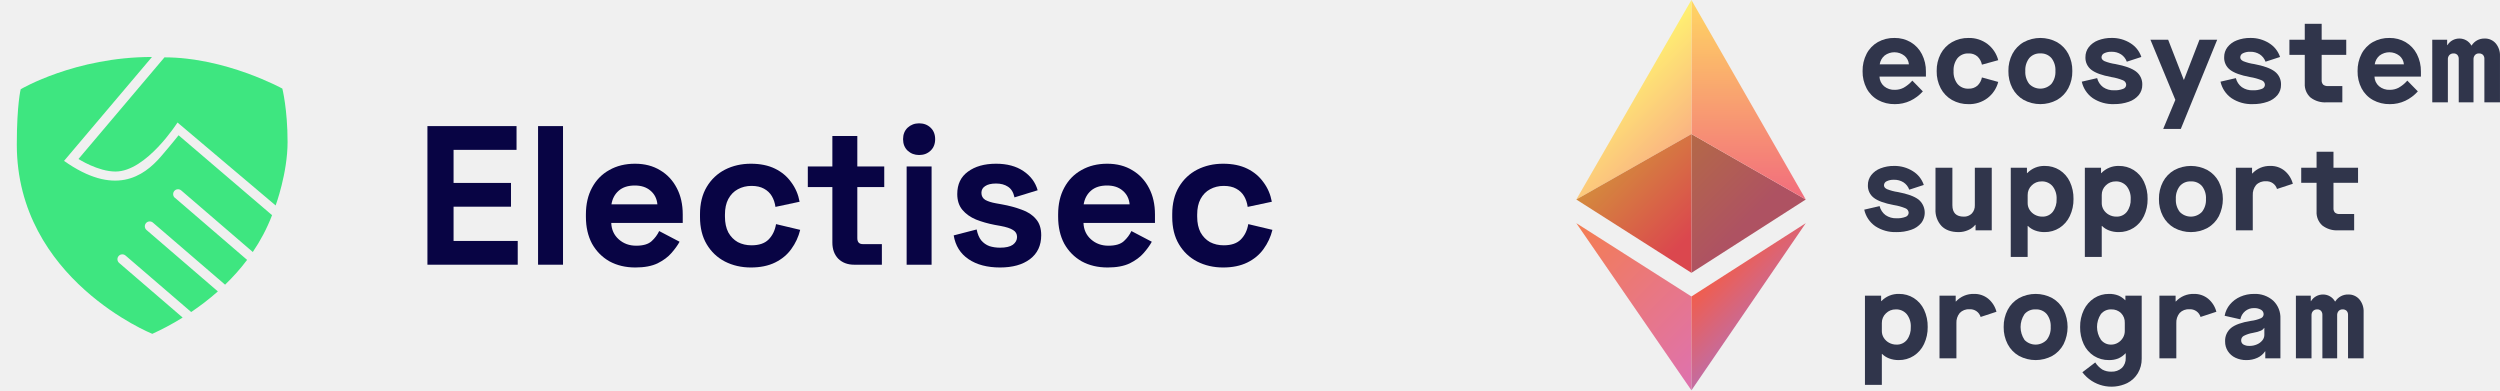
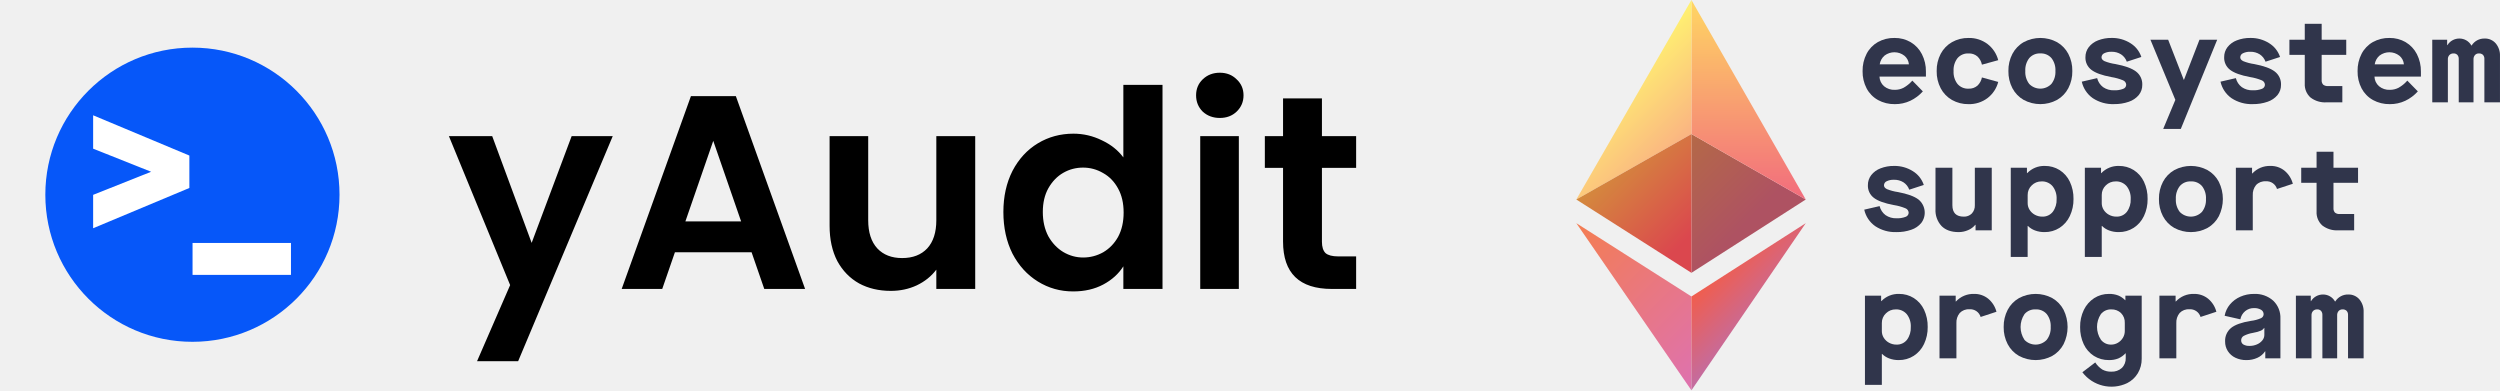
<svg xmlns="http://www.w3.org/2000/svg" xmlns:xlink="http://www.w3.org/1999/xlink" id="Layer_1" viewBox="0 0 1884.054 294.152" version="1.1" width="1884.054" height="294.152">
  <defs id="defs10">
    <style id="style2">.cls-1{fill:url(#linear-gradient);}.cls-2{fill:#022341;}.cls-3,.cls-4{fill:#fff;}.cls-5{fill:#31dd74;}.cls-6{fill:#3ee680;}.cls-7{fill:#080444;}.cls-8{fill:#39e180;}.cls-9{fill:#6cf1c7;}.cls-9,.cls-4{stroke:#022341;stroke-linecap:round;stroke-miterlimit:10;stroke-width:4.63px;}.cls-10{fill:url(#linear-gradient-2);}</style>
    <linearGradient id="linear-gradient" x1="404.14" y1="898.65" x2="905.32" y2="898.65" gradientUnits="userSpaceOnUse">
      <stop offset="0" stop-color="#18725f" id="stop4" />
      <stop offset="1" stop-color="#043b4d" id="stop6" />
    </linearGradient>
    <linearGradient id="linear-gradient-2" x1="223.15" y1="1038.95" x2="836.19" y2="1038.95" xlink:href="#linear-gradient" />
    <clipPath clipPathUnits="userSpaceOnUse" id="clipPath853">
      <rect style="opacity:1;vector-effect:none;fill:#000000;fill-opacity:1;stroke:none;stroke-width:2.268;stroke-linecap:round;stroke-linejoin:round;stroke-miterlimit:4;stroke-dasharray:none;stroke-dashoffset:0;stroke-opacity:1;paint-order:markers stroke fill" id="rect855" width="1110.578" height="291.983" x="232.022" y="294.577" />
    </clipPath>
    <style id="style4534">
      .cls-1 {
        fill: url(#linear-gradient);
      }

      .cls-2 {
        fill: url(#linear-gradient-2);
      }

      .cls-3 {
        fill: url(#linear-gradient-3);
      }

      .cls-4 {
        fill: url(#linear-gradient-4);
      }

      .cls-5 {
        fill: url(#linear-gradient-5);
      }

      .cls-6 {
        fill: url(#linear-gradient-6);
      }

      .cls-7 {
        fill: #30354b;
      }
    </style>
    <linearGradient gradientUnits="userSpaceOnUse" gradientTransform="matrix(1,0,0,-1,0,165.733)" y2="16.676" x2="56.307" y1="74.024" x1="-1.041" id="linear-gradient-27">
      <stop id="stop4536" stop-color="#f47d51" offset="0" />
      <stop id="stop4538" stop-color="#df72ac" offset="0.96" />
    </linearGradient>
    <linearGradient gradientUnits="userSpaceOnUse" gradientTransform="matrix(1,0,0,-1,0,165.733)" y2="35.72" x2="75.388" y1="54.938" x1="56.17" id="linear-gradient-2-1">
      <stop id="stop4541" stop-color="#f15d4c" offset="0" />
      <stop id="stop4543" stop-color="#c36ca1" offset="1" />
    </linearGradient>
    <linearGradient gradientUnits="userSpaceOnUse" gradientTransform="matrix(1,0,0,-1,0,165.733)" y2="69.485" x2="70.297" y1="102.188" x1="37.594" id="linear-gradient-3">
      <stop id="stop4546" stop-color="#b46947" offset="0" />
      <stop id="stop4548" stop-color="#ae5262" offset="0.896" />
    </linearGradient>
    <linearGradient gradientUnits="userSpaceOnUse" gradientTransform="matrix(1,0,0,-1,0,165.733)" y2="84.677" x2="70.003" y1="165.733" x1="70.003" id="linear-gradient-4">
      <stop id="stop4551" stop-color="#ffd663" offset="0" />
      <stop id="stop4553" stop-color="#f26c7d" offset="1" />
    </linearGradient>
    <linearGradient gradientUnits="userSpaceOnUse" gradientTransform="matrix(1,0,0,-1,0,165.733)" y2="106.543" x2="42.05" y1="133.775" x1="14.818" id="linear-gradient-5">
      <stop id="stop4556" stop-color="#fff171" offset="0" />
      <stop id="stop4558" stop-color="#fab382" offset="1" />
    </linearGradient>
    <linearGradient gradientUnits="userSpaceOnUse" gradientTransform="matrix(1,0,0,-1,0,165.733)" y2="64.834" x2="56.526" y1="103.018" x1="18.342" id="linear-gradient-6">
      <stop id="stop4561" stop-color="#d48a3d" offset="0" />
      <stop id="stop4563" stop-color="#db474e" offset="0.795" />
    </linearGradient>
    <style id="style2-3">.cls-1{fill:url(#linear-gradient);}.cls-2{fill:#022341;}.cls-3,.cls-4{fill:#fff;}.cls-5{fill:#31dd74;}.cls-6{fill:#3ee680;}.cls-7{fill:#080444;}.cls-8{fill:#39e180;}.cls-9{fill:#6cf1c7;}.cls-9,.cls-4{stroke:#022341;stroke-linecap:round;stroke-miterlimit:10;stroke-width:4.63px;}.cls-10{fill:url(#linear-gradient-2);}</style>
  </defs>
  <polygon class="cls-1" points="46.775,120.463 46.775,158.588 0,90.668 " id="polygon4568" style="fill:url(#linear-gradient-27);stroke:none" transform="matrix(1.854816,0,0,1.854816,1187.933,0)" />
  <polygon class="cls-2" points="93.231,90.668 46.775,158.588 46.775,120.463 " id="polygon4570" style="fill:url(#linear-gradient-2-1);stroke:none" transform="matrix(1.854816,0,0,1.854816,1187.933,0)" />
  <polygon style="fill:url(#linear-gradient-3);stroke:none" class="cls-3" points="93.231,81.056 46.775,54.465 46.775,110.851 " id="polygon4572" transform="matrix(1.854816,0,0,1.854816,1187.933,0)" />
  <polygon style="fill:url(#linear-gradient-4);stroke:none;stroke-width:4.63px;stroke-linecap:round;stroke-miterlimit:10" class="cls-4" points="93.231,81.056 46.775,0 46.775,54.465 " id="polygon4574" transform="matrix(1.854816,0,0,1.854816,1187.933,0)" />
  <polygon style="fill:url(#linear-gradient-5);stroke:none" class="cls-5" points="46.775,0 46.775,54.465 0,81.056 " id="polygon4576" transform="matrix(1.854816,0,0,1.854816,1187.933,0)" />
  <polygon style="fill:url(#linear-gradient-6);stroke:none" class="cls-6" points="46.775,54.465 46.775,110.851 0,81.056 " id="polygon4578" transform="matrix(1.854816,0,0,1.854816,1187.933,0)" />
  <path id="path4580" d="m 1403.682,53.623 a 27.474,27.474 0 0 1 3.029,-13.091 21.631,21.631 0 0 1 8.46,-8.816 24.784,24.784 0 0 1 12.557,-3.116 23.489,23.489 0 0 1 12.242,3.205 22.2,22.2 0 0 1 8.417,9.001 28.021,28.021 0 0 1 3.029,13.18 v 3.739 h -34.998 a 10.029,10.029 0 0 0 3.385,7.215 11.895,11.895 0 0 0 8.193,2.76 14.162,14.162 0 0 0 6.588,-1.56 25.316,25.316 0 0 0 6.59,-5.379 l 7.928,8.104 a 29.887,29.887 0 0 1 -9.441,7.08 26.841,26.841 0 0 1 -11.665,2.537 25.461,25.461 0 0 1 -12.735,-3.116 21.516,21.516 0 0 1 -8.549,-8.771 27.012,27.012 0 0 1 -3.029,-12.973 z m 34.91,-5.166 a 9.306,9.306 0 0 0 -3.43,-6.492 12.227,12.227 0 0 0 -14.915,-0.089 10.758,10.758 0 0 0 -3.652,6.59 z" class="cls-7" style="fill:#30354b;stroke-width:1.855" />
  <path id="path4582" d="m 1459.517,53.534 a 27.017,27.017 0 0 1 3.029,-12.958 21.904,21.904 0 0 1 8.504,-8.816 24.574,24.574 0 0 1 12.512,-3.153 22.842,22.842 0 0 1 14.247,4.541 22.462,22.462 0 0 1 8.105,12.201 l -12.29,3.383 a 11.587,11.587 0 0 0 -3.385,-6.19 9.536,9.536 0 0 0 -6.677,-2.27 10.331,10.331 0 0 0 -8.328,3.524 14.618,14.618 0 0 0 -2.982,9.751 14.614,14.614 0 0 0 2.982,9.751 10.326,10.326 0 0 0 8.328,3.524 9.536,9.536 0 0 0 6.677,-2.27 11.587,11.587 0 0 0 3.385,-6.19 l 12.29,3.383 a 22.454,22.454 0 0 1 -8.105,12.201 22.842,22.842 0 0 1 -14.247,4.541 24.574,24.574 0 0 1 -12.512,-3.153 21.887,21.887 0 0 1 -8.504,-8.816 27.006,27.006 0 0 1 -3.029,-12.984 z" class="cls-7" style="fill:#30354b;stroke-width:1.855" />
  <path id="path4584" d="m 1513.572,53.534 a 27.017,27.017 0 0 1 3.029,-12.958 21.904,21.904 0 0 1 8.504,-8.816 26.524,26.524 0 0 1 25.112,0 21.904,21.904 0 0 1 8.504,8.816 27.038,27.038 0 0 1 3.029,12.958 27.028,27.028 0 0 1 -3.029,12.958 21.887,21.887 0 0 1 -8.504,8.816 26.524,26.524 0 0 1 -25.112,0 21.887,21.887 0 0 1 -8.504,-8.816 27.006,27.006 0 0 1 -3.029,-12.958 z m 35.444,0 a 14.609,14.609 0 0 0 -2.984,-9.751 10.431,10.431 0 0 0 -8.413,-3.524 10.326,10.326 0 0 0 -8.326,3.524 14.609,14.609 0 0 0 -2.984,9.751 14.605,14.605 0 0 0 2.984,9.751 11.613,11.613 0 0 0 16.693,-0.045 14.505,14.505 0 0 0 3.031,-9.706 z" class="cls-7" style="fill:#30354b;stroke-width:1.855" />
  <path id="path4586" d="m 1568.873,61.548 11.578,-2.671 a 12.121,12.121 0 0 0 4.496,6.813 13.666,13.666 0 0 0 8.237,2.359 17.081,17.081 0 0 0 6.813,-1.068 3.339,3.339 0 0 0 2.361,-3.029 3.737,3.737 0 0 0 -2.411,-3.428 39.044,39.044 0 0 0 -8.818,-2.448 q -10.509,-1.959 -15.005,-5.433 a 11.383,11.383 0 0 1 -4.498,-9.528 12.195,12.195 0 0 1 2.495,-7.57 16.102,16.102 0 0 1 6.996,-5.127 27.18,27.18 0 0 1 10.287,-1.825 25.608,25.608 0 0 1 14.071,3.917 19.272,19.272 0 0 1 8.282,10.42 l -10.953,3.561 a 11.057,11.057 0 0 0 -4.32,-5.522 12.798,12.798 0 0 0 -7.169,-1.959 11.613,11.613 0 0 0 -5.52,1.113 3.402,3.402 0 0 0 -2.05,3.073 q 0,1.781 2.27,2.894 a 35.152,35.152 0 0 0 8.237,2.181 q 10.867,2.05 15.54,5.655 a 11.938,11.938 0 0 1 4.676,10.016 11.943,11.943 0 0 1 -2.626,7.66 16.593,16.593 0 0 1 -7.481,5.075 32.357,32.357 0 0 1 -11.177,1.781 27.219,27.219 0 0 1 -15.985,-4.452 20.609,20.609 0 0 1 -8.326,-12.461 z" class="cls-7" style="fill:#30354b;stroke-width:1.855" />
  <path id="path4588" d="m 1639.395,75.263 -18.784,-45.328 h 13.355 l 11.752,30.189 h 0.185 l 11.669,-30.189 h 13.355 l -27.429,67.235 h -13.268 z" class="cls-7" style="fill:#30354b;stroke-width:1.855" />
  <path id="path4590" d="m 1673.418,61.548 11.578,-2.671 a 12.13,12.13 0 0 0 4.496,6.813 13.672,13.672 0 0 0 8.239,2.359 17.075,17.075 0 0 0 6.811,-1.068 3.339,3.339 0 0 0 2.361,-3.029 3.737,3.737 0 0 0 -2.411,-3.428 38.983,38.983 0 0 0 -8.818,-2.448 q -10.506,-1.959 -15.005,-5.433 a 11.383,11.383 0 0 1 -4.498,-9.528 12.207,12.207 0 0 1 2.495,-7.57 16.107,16.107 0 0 1 6.991,-5.121 27.173,27.173 0 0 1 10.287,-1.825 25.613,25.613 0 0 1 14.071,3.917 19.268,19.268 0 0 1 8.28,10.42 l -10.943,3.561 a 11.047,11.047 0 0 0 -4.32,-5.522 12.778,12.778 0 0 0 -7.167,-1.959 11.626,11.626 0 0 0 -5.522,1.113 3.4,3.4 0 0 0 -2.04,3.073 q 0,1.781 2.268,2.894 a 35.175,35.175 0 0 0 8.239,2.181 q 10.864,2.05 15.54,5.655 a 11.941,11.941 0 0 1 4.674,10.016 11.932,11.932 0 0 1 -2.627,7.66 16.593,16.593 0 0 1 -7.48,5.075 32.354,32.354 0 0 1 -11.175,1.781 27.225,27.225 0 0 1 -15.987,-4.452 20.609,20.609 0 0 1 -8.335,-12.466 z" class="cls-7" style="fill:#30354b;stroke-width:1.855" />
  <path id="path4592" d="m 1749.649,41.333 v 18.969 a 4.637,4.637 0 0 0 1.113,3.472 5.245,5.245 0 0 0 3.699,1.07 h 10.775 v 12.288 h -11.932 a 17.955,17.955 0 0 1 -12.114,-3.697 13.19,13.19 0 0 1 -4.266,-10.552 V 41.333 h -11.578 V 29.935 h 11.578 V 17.912 h 12.735 v 12.023 h 18.522 V 41.333 Z" class="cls-7" style="fill:#30354b;stroke-width:1.855" />
  <path id="path4594" d="m 1776.719,53.623 a 27.474,27.474 0 0 1 3.029,-13.091 21.631,21.631 0 0 1 8.46,-8.814 24.782,24.782 0 0 1 12.555,-3.116 23.491,23.491 0 0 1 12.242,3.205 22.2,22.2 0 0 1 8.419,9 28.021,28.021 0 0 1 3.029,13.18 v 3.739 H 1789.45 a 10.016,10.016 0 0 0 3.383,7.215 11.902,11.902 0 0 0 8.193,2.76 14.18,14.18 0 0 0 6.59,-1.56 25.311,25.311 0 0 0 6.588,-5.379 l 7.928,8.104 a 29.887,29.887 0 0 1 -9.441,7.08 26.841,26.841 0 0 1 -11.665,2.537 25.461,25.461 0 0 1 -12.735,-3.116 21.503,21.503 0 0 1 -8.549,-8.771 27.012,27.012 0 0 1 -3.023,-12.973 z m 34.91,-5.166 a 9.309,9.309 0 0 0 -3.428,-6.492 12.231,12.231 0 0 0 -14.916,-0.089 10.767,10.767 0 0 0 -3.652,6.59 z" class="cls-7" style="fill:#30354b;stroke-width:1.855" />
  <path id="path4596" d="m 1832.999,29.935 h 11.22 v 4.095 h 0.185 a 10.47,10.47 0 0 1 3.873,-3.695 10.665,10.665 0 0 1 5.208,-1.298 10.287,10.287 0 0 1 8.996,5.253 h 0.185 a 11.222,11.222 0 0 1 9.795,-5.253 10.611,10.611 0 0 1 8.371,3.65 13.911,13.911 0 0 1 3.207,9.528 v 34.917 h -11.756 V 44.451 a 4.229,4.229 0 0 0 -1.068,-3.118 4.099,4.099 0 0 0 -3.029,-1.068 3.869,3.869 0 0 0 -2.983,1.202 4.591,4.591 0 0 0 -1.113,3.251 v 32.415 h -11.129 V 44.451 a 4.372,4.372 0 0 0 -1.024,-3.073 3.736,3.736 0 0 0 -2.893,-1.113 4.129,4.129 0 0 0 -3.118,1.202 4.492,4.492 0 0 0 -1.157,3.251 v 32.415 h -11.754 z" class="cls-7" style="fill:#30354b;stroke-width:1.855" />
  <path id="path4598" d="m 1404.93,157.999 11.576,-2.673 a 12.105,12.105 0 0 0 4.498,6.813 13.65,13.65 0 0 0 8.237,2.361 17.075,17.075 0 0 0 6.811,-1.068 3.339,3.339 0 0 0 2.361,-3.027 3.739,3.739 0 0 0 -2.411,-3.43 38.921,38.921 0 0 0 -8.816,-2.448 q -10.511,-1.959 -15.007,-5.433 a 11.379,11.379 0 0 1 -4.496,-9.528 12.205,12.205 0 0 1 2.493,-7.569 16.118,16.118 0 0 1 6.991,-5.121 27.173,27.173 0 0 1 10.287,-1.825 25.613,25.613 0 0 1 14.071,3.917 19.268,19.268 0 0 1 8.28,10.42 l -10.953,3.563 a 11.051,11.051 0 0 0 -4.318,-5.524 12.798,12.798 0 0 0 -7.171,-1.959 11.622,11.622 0 0 0 -5.52,1.113 3.4,3.4 0 0 0 -2.04,3.073 q 0,1.781 2.27,2.894 a 35.219,35.219 0 0 0 8.237,2.181 q 10.864,2.051 15.54,5.655 a 12.819,12.819 0 0 1 2.04,17.678 16.588,16.588 0 0 1 -7.479,5.075 32.372,32.372 0 0 1 -11.177,1.781 27.218,27.218 0 0 1 -15.987,-4.452 20.588,20.588 0 0 1 -8.317,-12.468 z" class="cls-7" style="fill:#30354b;stroke-width:1.855" />
  <path id="path4600" d="m 1458.627,157.554 v -31.161 h 12.735 v 28.23 q 0,8.64 8.549,8.638 a 8.068,8.068 0 0 0 6.101,-2.361 8.666,8.666 0 0 0 2.27,-6.277 v -28.238 h 12.744 v 47.198 h -12.201 v -4.186 h -0.176 a 13.755,13.755 0 0 1 -5.388,4.008 17.571,17.571 0 0 1 -7.169,1.514 q -8.373,0 -12.913,-4.585 a 17.374,17.374 0 0 1 -4.552,-12.78 z" class="cls-7" style="fill:#30354b;stroke-width:1.855" />
  <path id="path4602" d="m 1515.355,126.385 h 12.195 v 4.095 h 0.176 a 17.684,17.684 0 0 1 13.271,-5.431 20.516,20.516 0 0 1 11.175,3.116 20.978,20.978 0 0 1 7.701,8.771 29.395,29.395 0 0 1 2.764,13.047 29.043,29.043 0 0 1 -2.764,12.824 21.419,21.419 0 0 1 -7.748,8.903 20.46,20.46 0 0 1 -11.314,3.205 19.782,19.782 0 0 1 -7.213,-1.246 15.248,15.248 0 0 1 -5.344,-3.383 h -0.176 v 23.332 h -12.735 z m 34.551,23.599 a 14.544,14.544 0 0 0 -3.029,-9.662 10.328,10.328 0 0 0 -8.369,-3.608 10.179,10.179 0 0 0 -7.347,2.984 9.73,9.73 0 0 0 -3.071,7.258 v 6.143 a 9.33,9.33 0 0 0 1.425,4.988 10.645,10.645 0 0 0 3.962,3.739 11.331,11.331 0 0 0 5.655,1.426 9.567,9.567 0 0 0 7.881,-3.608 14.992,14.992 0 0 0 2.893,-9.662 z" class="cls-7" style="fill:#30354b;stroke-width:1.855" />
  <path id="path4604" d="m 1571.188,126.385 h 12.201 v 4.095 h 0.185 a 17.68,17.68 0 0 1 13.269,-5.431 20.516,20.516 0 0 1 11.175,3.116 20.971,20.971 0 0 1 7.703,8.771 29.395,29.395 0 0 1 2.762,13.047 29.043,29.043 0 0 1 -2.762,12.824 21.419,21.419 0 0 1 -7.748,8.903 20.468,20.468 0 0 1 -11.314,3.205 19.763,19.763 0 0 1 -7.212,-1.246 15.209,15.209 0 0 1 -5.344,-3.383 h -0.185 v 23.332 h -12.735 z m 34.553,23.599 a 14.544,14.544 0 0 0 -3.029,-9.662 10.335,10.335 0 0 0 -8.371,-3.608 10.183,10.183 0 0 0 -7.347,2.984 9.738,9.738 0 0 0 -3.072,7.258 v 6.143 a 9.345,9.345 0 0 0 1.425,4.988 10.645,10.645 0 0 0 3.962,3.739 11.337,11.337 0 0 0 5.655,1.426 9.567,9.567 0 0 0 7.881,-3.608 14.992,14.992 0 0 0 2.895,-9.662 z" class="cls-7" style="fill:#30354b;stroke-width:1.855" />
  <path id="path4606" d="m 1627.024,149.984 a 27.012,27.012 0 0 1 3.029,-12.958 21.887,21.887 0 0 1 8.504,-8.816 26.524,26.524 0 0 1 25.112,0 21.904,21.904 0 0 1 8.504,8.816 29.232,29.232 0 0 1 0,25.915 21.887,21.887 0 0 1 -8.504,8.816 26.524,26.524 0 0 1 -25.112,0 21.887,21.887 0 0 1 -8.504,-8.816 27.006,27.006 0 0 1 -3.029,-12.958 z m 35.444,0 a 14.609,14.609 0 0 0 -2.984,-9.751 10.431,10.431 0 0 0 -8.415,-3.524 10.322,10.322 0 0 0 -8.324,3.524 14.607,14.607 0 0 0 -2.983,9.751 14.601,14.601 0 0 0 2.983,9.751 11.613,11.613 0 0 0 16.693,-0.044 14.505,14.505 0 0 0 3.031,-9.706 z" class="cls-7" style="fill:#30354b;stroke-width:1.855" />
  <path id="path4608" d="m 1684.998,126.385 h 12.199 v 4.363 h 0.185 a 17.83,17.83 0 0 1 13.716,-5.698 16.322,16.322 0 0 1 10.597,3.606 18.973,18.973 0 0 1 6.234,9.842 l -11.934,3.917 a 8.161,8.161 0 0 0 -8.46,-5.789 9.252,9.252 0 0 0 -7.302,2.806 11.185,11.185 0 0 0 -2.493,7.701 v 26.45 h -12.735 z" class="cls-7" style="fill:#30354b;stroke-width:1.855" />
  <path id="path4610" d="m 1758.554,137.783 v 18.969 a 4.637,4.637 0 0 0 1.113,3.472 5.234,5.234 0 0 0 3.697,1.068 h 10.777 v 12.29 h -11.934 a 17.962,17.962 0 0 1 -12.112,-3.695 13.195,13.195 0 0 1 -4.275,-10.552 v -21.553 h -11.576 v -11.398 h 11.576 v -12.023 h 12.737 v 12.023 h 18.522 v 11.398 z" class="cls-7" style="fill:#30354b;stroke-width:1.855" />
  <path id="path4612" d="m 1405.464,222.836 h 12.199 v 4.097 h 0.185 a 17.686,17.686 0 0 1 13.269,-5.435 20.512,20.512 0 0 1 11.175,3.118 20.985,20.985 0 0 1 7.705,8.771 29.425,29.425 0 0 1 2.76,13.047 29.067,29.067 0 0 1 -2.76,12.824 21.423,21.423 0 0 1 -7.749,8.903 20.466,20.466 0 0 1 -11.314,3.205 19.774,19.774 0 0 1 -7.213,-1.246 15.248,15.248 0 0 1 -5.344,-3.383 h -0.176 v 23.332 h -12.735 z m 34.551,23.599 a 14.544,14.544 0 0 0 -3.027,-9.662 10.344,10.344 0 0 0 -8.371,-3.608 10.172,10.172 0 0 0 -7.347,2.984 9.734,9.734 0 0 0 -3.072,7.258 v 6.143 a 9.33,9.33 0 0 0 1.425,4.988 10.645,10.645 0 0 0 3.962,3.739 11.331,11.331 0 0 0 5.655,1.426 9.569,9.569 0 0 0 7.881,-3.608 14.992,14.992 0 0 0 2.893,-9.662 z" class="cls-7" style="fill:#30354b;stroke-width:1.855" />
  <path id="path4614" d="m 1461.656,222.836 h 12.199 v 4.363 h 0.185 a 17.832,17.832 0 0 1 13.713,-5.7 16.322,16.322 0 0 1 10.597,3.608 18.953,18.953 0 0 1 6.234,9.84 l -11.932,3.919 a 8.161,8.161 0 0 0 -8.46,-5.789 9.252,9.252 0 0 0 -7.302,2.806 11.177,11.177 0 0 0 -2.495,7.701 v 26.45 h -12.733 z" class="cls-7" style="fill:#30354b;stroke-width:1.855" />
  <path id="path4616" d="m 1510.011,246.435 a 27.032,27.032 0 0 1 3.027,-12.958 21.918,21.918 0 0 1 8.506,-8.816 26.507,26.507 0 0 1 25.112,0 21.911,21.911 0 0 1 8.502,8.816 29.232,29.232 0 0 1 0,25.915 21.887,21.887 0 0 1 -8.504,8.814 26.524,26.524 0 0 1 -25.112,0 21.887,21.887 0 0 1 -8.506,-8.816 27.027,27.027 0 0 1 -3.025,-12.956 z m 35.444,0 a 14.618,14.618 0 0 0 -2.984,-9.751 10.435,10.435 0 0 0 -8.415,-3.524 10.328,10.328 0 0 0 -8.326,3.524 17.435,17.435 0 0 0 0,19.502 11.613,11.613 0 0 0 16.693,-0.044 14.505,14.505 0 0 0 3.033,-9.706 z" class="cls-7" style="fill:#30354b;stroke-width:1.855" />
  <path id="path4618" d="m 1569.319,280.541 9.708,-7.39 a 17.704,17.704 0 0 0 5.379,5.379 13.331,13.331 0 0 0 6.724,1.56 11.108,11.108 0 0 0 7.926,-2.762 9.992,9.992 0 0 0 2.938,-7.659 v -3.383 h -0.176 a 16.489,16.489 0 0 1 -5.477,3.873 18.218,18.218 0 0 1 -6.991,1.202 20.609,20.609 0 0 1 -11.353,-3.153 20.939,20.939 0 0 1 -7.659,-8.816 29.529,29.529 0 0 1 -2.717,-12.958 28.564,28.564 0 0 1 2.806,-12.869 21.902,21.902 0 0 1 7.746,-8.86 20.236,20.236 0 0 1 11.266,-3.207 18.211,18.211 0 0 1 6.863,1.159 15.872,15.872 0 0 1 5.255,3.561 h 0.185 v -3.383 h 12.29 v 47.376 a 21.024,21.024 0 0 1 -2.895,11.044 19.822,19.822 0 0 1 -8.061,7.479 27.535,27.535 0 0 1 -33.758,-8.193 z m 31.97,-31.079 v -6.143 a 9.831,9.831 0 0 0 -2.849,-7.393 10.07,10.07 0 0 0 -7.302,-2.76 9.614,9.614 0 0 0 -7.881,3.563 17.465,17.465 0 0 0 0.044,19.323 9.46,9.46 0 0 0 7.748,3.652 9.808,9.808 0 0 0 5.032,-1.38 10.611,10.611 0 0 0 3.784,-3.741 9.727,9.727 0 0 0 1.425,-5.121 z" class="cls-7" style="fill:#30354b;stroke-width:1.855" />
  <path id="path4620" d="m 1627.382,222.836 h 12.199 v 4.363 h 0.185 a 17.834,17.834 0 0 1 13.714,-5.7 16.322,16.322 0 0 1 10.597,3.608 18.953,18.953 0 0 1 6.234,9.84 l -11.932,3.919 a 8.161,8.161 0 0 0 -8.462,-5.789 9.248,9.248 0 0 0 -7.301,2.806 11.177,11.177 0 0 0 -2.495,7.701 v 26.45 h -12.733 z" class="cls-7" style="fill:#30354b;stroke-width:1.855" />
  <path id="path4622" d="m 1676.892,257.389 a 12.455,12.455 0 0 1 4.498,-10.242 q 4.496,-3.65 15.005,-5.344 a 25.862,25.862 0 0 0 7.525,-2.003 3.339,3.339 0 0 0 2.005,-2.983 3.839,3.839 0 0 0 -1.96,-3.385 9.882,9.882 0 0 0 -5.342,-1.246 10.105,10.105 0 0 0 -6.635,2.315 10.482,10.482 0 0 0 -3.606,6.145 l -11.845,-2.671 a 18.335,18.335 0 0 1 4.006,-8.549 21.204,21.204 0 0 1 7.838,-5.833 24.977,24.977 0 0 1 10.24,-2.094 20.403,20.403 0 0 1 14.514,5.077 17.649,17.649 0 0 1 5.433,13.54 v 29.922 h -11.4 v -5.255 h -0.176 a 13.612,13.612 0 0 1 -5.75,4.854 19.355,19.355 0 0 1 -8.326,1.736 18.641,18.641 0 0 1 -8.282,-1.781 13.709,13.709 0 0 1 -5.7,-4.988 13.095,13.095 0 0 1 -2.044,-7.215 z m 29.568,-4.899 v -5.344 h -0.185 a 5.511,5.511 0 0 1 -2.673,2.139 32.12,32.12 0 0 1 -5.876,1.603 22.79,22.79 0 0 0 -6.863,2.27 3.767,3.767 0 0 0 -1.87,3.339 3.483,3.483 0 0 0 1.647,3.118 8.783,8.783 0 0 0 4.765,1.068 13.592,13.592 0 0 0 5.433,-1.113 10.294,10.294 0 0 0 4.096,-3.027 6.442,6.442 0 0 0 1.526,-4.053 z" class="cls-7" style="fill:#30354b;stroke-width:1.855" />
  <path id="path4624" d="m 1730.235,222.836 h 11.22 v 4.097 h 0.185 a 10.504,10.504 0 0 1 3.873,-3.697 10.68,10.68 0 0 1 5.21,-1.298 10.289,10.289 0 0 1 8.996,5.255 h 0.185 a 11.225,11.225 0 0 1 9.797,-5.255 10.613,10.613 0 0 1 8.371,3.652 13.911,13.911 0 0 1 3.207,9.53 v 34.908 h -11.756 v -32.682 a 4.235,4.235 0 0 0 -1.068,-3.118 4.107,4.107 0 0 0 -3.029,-1.068 3.871,3.871 0 0 0 -2.984,1.204 4.591,4.591 0 0 0 -1.113,3.25 v 32.415 h -11.129 v -32.682 a 4.374,4.374 0 0 0 -1.024,-3.072 3.732,3.732 0 0 0 -2.893,-1.113 4.12,4.12 0 0 0 -3.118,1.204 4.485,4.485 0 0 0 -1.157,3.25 v 32.415 h -11.754 z" class="cls-7" style="fill:#30354b;stroke-width:1.855" />
-   <g id="g916" transform="translate(12.66467,42.93571)">
-     <g id="g841">
-       <path class="cls-6" d="m 200.144,23.844 c 0,0 -42.716,-23.557 -88.857,-23.557 L 46.473,76.88 c 0,0 14.651,9.458 27.91,9.458 23.269,0 46.716,-36.948 46.716,-36.948 l 73.963,62.516 c 0,0 8.994,-24.374 8.994,-47.776 0,-24.706 -3.933,-40.263 -3.933,-40.263 z" id="path16-6" style="fill:#3ee680;stroke-width:2.21" />
-       <path class="cls-6" d="m 119.109,106.16 c -1.547,-1.326 -1.702,-3.646 -0.398,-5.193 1.304,-1.547 3.646,-1.702 5.193,-0.398 l 53.942,46.406 c 5.679,-8.375 10.651,-17.612 14.519,-27.755 L 121.916,59.002 c 0,0 -4.088,5.304 -13.171,15.867 C 95.243,90.581 73.388,105.055 35.6,78.316 L 101.873,0 C 43.931,0 2.939,24.308 2.939,24.308 2.939,24.308 0,35.843 0,66.029 c 0,101.63 102.116,142.622 102.116,142.622 6.629,-3.005 14.496,-7.049 22.872,-12.265 L 77.123,155.218 c -1.547,-1.326 -1.724,-3.646 -0.398,-5.193 1.326,-1.547 3.646,-1.702 5.193,-0.398 l 49.5,42.583 c 6.629,-4.464 13.458,-9.635 20.109,-15.535 L 97.763,130.402 c -1.547,-1.326 -1.702,-3.646 -0.398,-5.193 1.326,-1.547 3.646,-1.702 5.193,-0.398 l 54.406,46.804 c 5.834,-5.635 11.447,-11.845 16.596,-18.695 l -54.45,-46.848 z" id="path18-2" style="fill:#3ee680;stroke-width:2.21" />
-     </g>
-     <g id="text837" style="font-style:normal;font-variant:normal;font-weight:bold;font-stretch:normal;font-size:149.232px;line-height:116.587px;font-family:'Space Grotesk';-inkscape-font-specification:'Space Grotesk, Bold';font-variant-ligatures:normal;font-variant-caps:normal;font-variant-numeric:normal;font-feature-settings:normal;text-align:start;letter-spacing:0px;word-spacing:0px;writing-mode:lr-tb;text-anchor:start;fill:#080444;fill-opacity:1;stroke:none;stroke-width:4.663" aria-label="Electisec">
-       <path id="path840" style="stroke-width:4.663" d="M 309.455,156.557 V 52.095 h 67.154 v 17.908 h -47.456 v 24.922 h 43.277 V 112.832 H 329.153 V 138.649 h 48.351 v 17.908 z" />
-       <path id="path842" style="stroke-width:4.663" d="M 392.829,156.557 V 52.095 h 18.803 V 156.557 Z" />
-       <path id="path844" style="stroke-width:4.663" d="m 466.195,158.646 q -11.043,0 -19.549,-4.626 -8.357,-4.775 -13.132,-13.282 -4.626,-8.655 -4.626,-20.296 v -1.791 q 0,-11.64 4.626,-20.146 4.626,-8.655 12.983,-13.282 8.357,-4.775 19.4,-4.775 10.894,0 18.952,4.925 8.059,4.775 12.535,13.431 4.477,8.506 4.477,19.848 v 6.417 h -53.873 q 0.298,7.611 5.671,12.386 5.372,4.775 13.132,4.775 7.909,0 11.64,-3.432 3.731,-3.432 5.671,-7.611 l 15.371,8.059 q -2.089,3.88 -6.119,8.506 -3.88,4.477 -10.446,7.76 -6.566,3.134 -16.714,3.134 z m -18.057,-47.605 h 34.622 q -0.597,-6.417 -5.223,-10.297 -4.477,-3.88 -11.789,-3.88 -7.611,0 -12.088,3.88 -4.477,3.88 -5.522,10.297 z" />
-       <path id="path846" style="stroke-width:4.663" d="m 553.222,158.646 q -10.745,0 -19.549,-4.477 -8.655,-4.477 -13.729,-12.983 -5.074,-8.506 -5.074,-20.594 v -2.089 q 0,-12.088 5.074,-20.594 5.074,-8.506 13.729,-12.983 8.805,-4.477 19.549,-4.477 10.595,0 18.206,3.731 7.611,3.731 12.237,10.297 4.775,6.417 6.268,14.625 l -18.206,3.88 q -0.597,-4.477 -2.686,-8.059 -2.089,-3.582 -5.969,-5.671 -3.731,-2.089 -9.402,-2.089 -5.671,0 -10.297,2.537 -4.477,2.388 -7.163,7.312 -2.537,4.775 -2.537,11.789 v 1.492 q 0,7.014 2.537,11.939 2.686,4.775 7.163,7.312 4.626,2.388 10.297,2.388 8.506,0 12.834,-4.328 4.477,-4.477 5.671,-11.64 l 18.206,4.328 q -1.94,7.909 -6.715,14.475 -4.626,6.417 -12.237,10.148 -7.611,3.731 -18.206,3.731 z" />
-       <path id="path848" style="stroke-width:4.663" d="m 631.04,156.557 q -7.312,0 -11.939,-4.477 -4.477,-4.626 -4.477,-12.237 V 98.058 H 596.12 V 82.538 h 18.505 V 59.556 h 18.803 V 82.538 h 20.296 v 15.52 h -20.296 v 38.502 q 0,4.477 4.178,4.477 h 14.326 v 15.52 z" />
-       <path id="path850" style="stroke-width:4.663" d="M 670.598,156.557 V 82.538 h 18.803 v 74.019 z m 9.402,-82.674 q -5.074,0 -8.655,-3.283 -3.432,-3.283 -3.432,-8.655 0,-5.372 3.432,-8.655 3.582,-3.283 8.655,-3.283 5.223,0 8.655,3.283 3.432,3.283 3.432,8.655 0,5.372 -3.432,8.655 -3.432,3.283 -8.655,3.283 z" />
-       <path id="path852" style="stroke-width:4.663" d="m 740.979,158.646 q -14.475,0 -23.728,-6.268 -9.252,-6.268 -11.192,-17.908 l 17.311,-4.477 q 1.045,5.223 3.432,8.208 2.537,2.985 6.119,4.328 3.731,1.194 8.059,1.194 6.566,0 9.7,-2.238 3.134,-2.388 3.134,-5.82 0,-3.432 -2.985,-5.223 -2.985,-1.94 -9.551,-3.134 l -4.178,-0.746 q -7.76,-1.492 -14.177,-4.029 -6.417,-2.686 -10.297,-7.312 -3.88,-4.626 -3.88,-11.939 0,-11.043 8.059,-16.863 8.059,-5.969 21.191,-5.969 12.386,0 20.594,5.522 8.208,5.522 10.745,14.475 l -17.46,5.372 q -1.194,-5.671 -4.925,-8.059 -3.582,-2.388 -8.954,-2.388 -5.372,0 -8.208,1.94 -2.835,1.791 -2.835,5.074 0,3.582 2.985,5.372 2.985,1.642 8.059,2.537 l 4.178,0.746 q 8.357,1.492 15.072,4.029 6.865,2.388 10.745,7.014 4.029,4.477 4.029,12.237 0,11.64 -8.506,18.057 -8.357,6.268 -22.534,6.268 z" />
-       <path id="path854" style="stroke-width:4.663" d="m 822.077,158.646 q -11.043,0 -19.549,-4.626 -8.357,-4.775 -13.132,-13.282 -4.626,-8.655 -4.626,-20.296 v -1.791 q 0,-11.64 4.626,-20.146 4.626,-8.655 12.983,-13.282 8.357,-4.775 19.4,-4.775 10.894,0 18.952,4.925 8.059,4.775 12.535,13.431 4.477,8.506 4.477,19.848 v 6.417 h -53.873 q 0.298,7.611 5.671,12.386 5.372,4.775 13.132,4.775 7.909,0 11.64,-3.432 3.731,-3.432 5.671,-7.611 l 15.371,8.059 q -2.089,3.88 -6.119,8.506 -3.88,4.477 -10.446,7.76 -6.566,3.134 -16.714,3.134 z m -18.057,-47.605 h 34.622 q -0.597,-6.417 -5.223,-10.297 -4.477,-3.88 -11.789,-3.88 -7.611,0 -12.088,3.88 -4.477,3.88 -5.522,10.297 z" />
-       <path id="path856" style="stroke-width:4.663" d="m 909.105,158.646 q -10.745,0 -19.549,-4.477 -8.655,-4.477 -13.729,-12.983 -5.074,-8.506 -5.074,-20.594 v -2.089 q 0,-12.088 5.074,-20.594 5.074,-8.506 13.729,-12.983 8.805,-4.477 19.549,-4.477 10.595,0 18.206,3.731 7.611,3.731 12.237,10.297 4.775,6.417 6.268,14.625 l -18.206,3.88 q -0.597,-4.477 -2.686,-8.059 -2.089,-3.582 -5.969,-5.671 -3.731,-2.089 -9.402,-2.089 -5.671,0 -10.297,2.537 -4.477,2.388 -7.163,7.312 -2.537,4.775 -2.537,11.789 v 1.492 q 0,7.014 2.537,11.939 2.686,4.775 7.163,7.312 4.626,2.388 10.297,2.388 8.506,0 12.834,-4.328 4.477,-4.477 5.671,-11.64 l 18.206,4.328 q -1.94,7.909 -6.715,14.475 -4.626,6.417 -12.237,10.148 -7.611,3.731 -18.206,3.731 z" />
-     </g>
+   <g style="fill:none" id="g901" transform="matrix(8.66025,0,0,8.66025,34.16254,-7.41018)">
+     <path id="path881" d="M 25.6,17.8 C 25.6,10.731 19.869,5 12.8,5 5.731,5 0,10.731 0,17.8 c 0,7.069 5.731,12.8 12.8,12.8 7.069,0 12.8,-5.731 12.8,-12.8 z" style="fill:#0657f9" />
+     <path id="path883" d="m 4.16,10.888 v 2.906 l 5.046,2.009 -5.046,2.008 v 2.906 l 8.374,-3.504 V 14.392 Z" style="fill:#ffffff" />
+     <path id="path885" d="m 21.376,24.776 v -2.778 h -8.565 v 2.778 z" style="fill:#ffffff" />
+     <path id="path887" d="m 49.376,12.704 -8.232,19.584 h -3.576 l 2.88,-6.624 -5.328,-12.96 h 3.768 l 3.432,9.288 3.48,-9.288 z m 12.083,10.104 h -6.672 L 53.683,26 h -3.528 l 6.024,-16.776 h 3.912 L 66.115,26 h -3.552 z m -0.912,-2.688 -2.424,-7.008 -2.424,7.008 z M 80.919,12.704 V 26 h -3.384 v -1.68 c -0.432,0.576 -1,1.032 -1.704,1.368 -0.688,0.32 -1.44,0.48 -2.256,0.48 -1.04,0 -1.96,-0.216 -2.76,-0.648 -0.8,-0.448 -1.432,-1.096 -1.896,-1.944 -0.448,-0.864 -0.672,-1.888 -0.672,-3.072 v -7.8 h 3.36 v 7.32 c 0,1.056 0.264,1.872 0.792,2.448 0.528,0.56 1.248,0.84 2.16,0.84 0.928,0 1.656,-0.28 2.184,-0.84 0.528,-0.576 0.792,-1.392 0.792,-2.448 v -7.32 z m 2.451,6.6 c 0,-1.344 0.264,-2.536 0.792,-3.576 0.544,-1.04 1.28,-1.84 2.208,-2.4 0.928,-0.56 1.96,-0.84 3.096,-0.84 0.864,0 1.688,0.192 2.472,0.576 0.784,0.368 1.408,0.864 1.872,1.488 V 8.24 h 3.408 V 26 h -3.408 v -1.968 c -0.416,0.656 -1,1.184 -1.752,1.584 -0.752,0.4 -1.624,0.6 -2.616,0.6 -1.12,0 -2.144,-0.288 -3.072,-0.864 -0.928,-0.576 -1.664,-1.384 -2.208,-2.424 -0.528,-1.056 -0.792,-2.264 -0.792,-3.624 z m 10.464,0.048 c 0,-0.816 -0.16,-1.512 -0.48,-2.088 -0.32,-0.592 -0.752,-1.04 -1.296,-1.344 -0.544,-0.32 -1.128,-0.48 -1.752,-0.48 -0.624,0 -1.2,0.152 -1.728,0.456 -0.528,0.304 -0.96,0.752 -1.296,1.344 -0.32,0.576 -0.48,1.264 -0.48,2.064 0,0.8 0.16,1.504 0.48,2.112 0.336,0.592 0.768,1.048 1.296,1.368 0.544,0.32 1.12,0.48 1.728,0.48 0.624,0 1.208,-0.152 1.752,-0.456 0.544,-0.32 0.976,-0.768 1.296,-1.344 0.32,-0.592 0.48,-1.296 0.48,-2.112 z m 8.37,-8.232 c -0.592,0 -1.088,-0.184 -1.488,-0.552 -0.384,-0.384 -0.576,-0.856 -0.576,-1.416 0,-0.56 0.192,-1.024 0.576,-1.392 0.4,-0.384 0.896,-0.576 1.488,-0.576 0.592,0 1.08,0.192 1.464,0.576 0.4,0.368 0.6,0.832 0.6,1.392 0,0.56 -0.2,1.032 -0.6,1.416 -0.384,0.368 -0.872,0.552 -1.464,0.552 z m 1.656,1.584 V 26 H 100.5 V 12.704 Z m 7.231,2.76 v 6.432 c 0,0.448 0.104,0.776 0.312,0.984 0.224,0.192 0.592,0.288 1.104,0.288 h 1.56 V 26 h -2.112 c -2.832,0 -4.248,-1.376 -4.248,-4.128 v -6.408 h -1.584 v -2.76 h 1.584 V 9.416 h 3.384 v 3.288 h 2.976 v 2.76 z" style="fill:#000000" />
  </g>
</svg>
